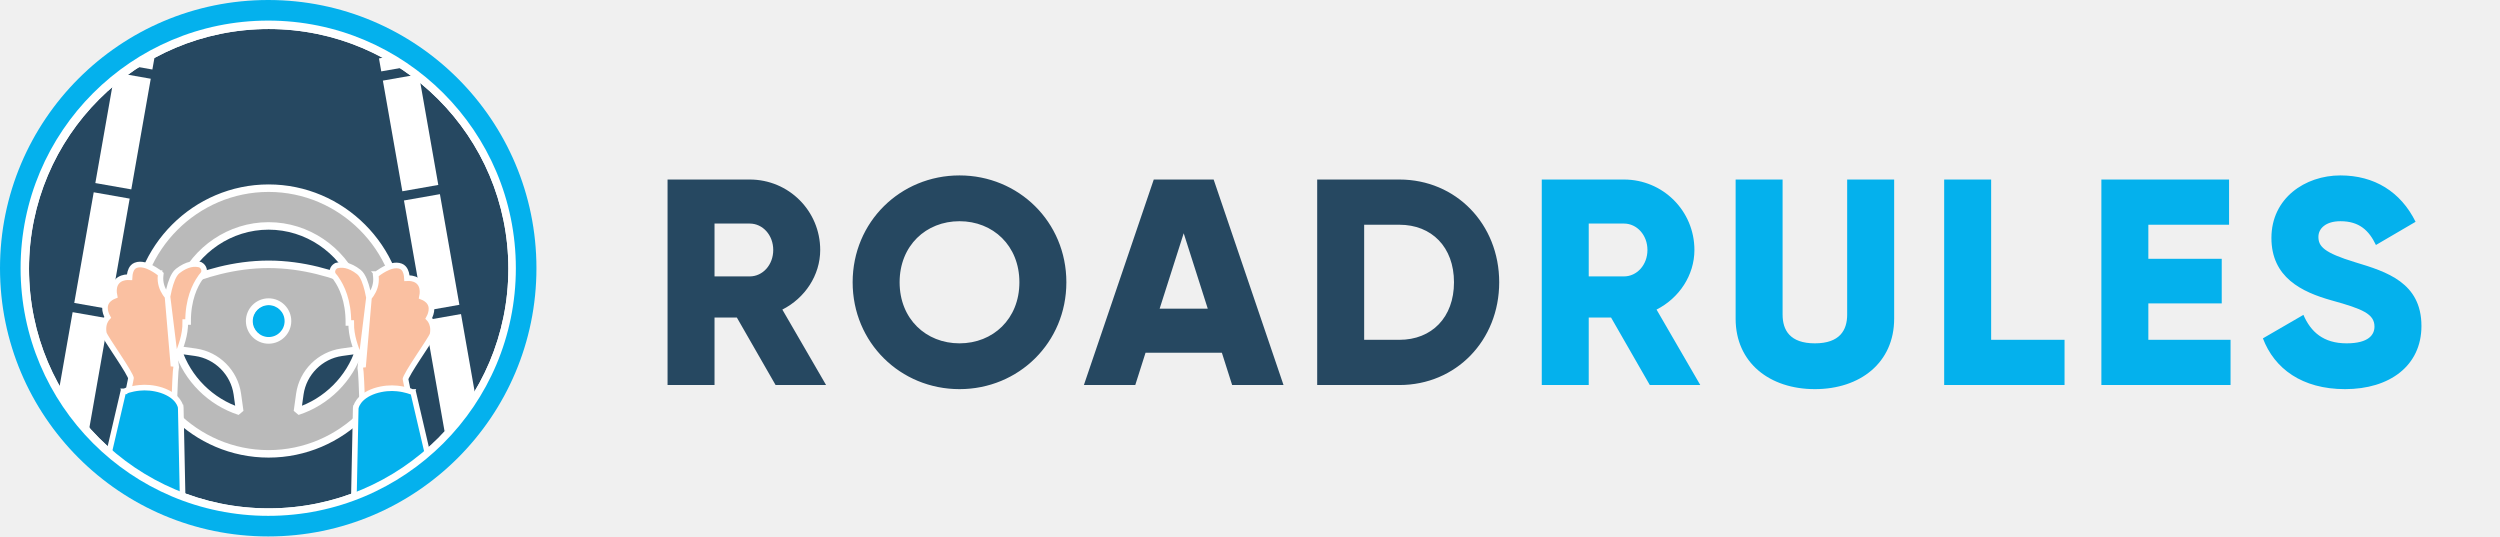
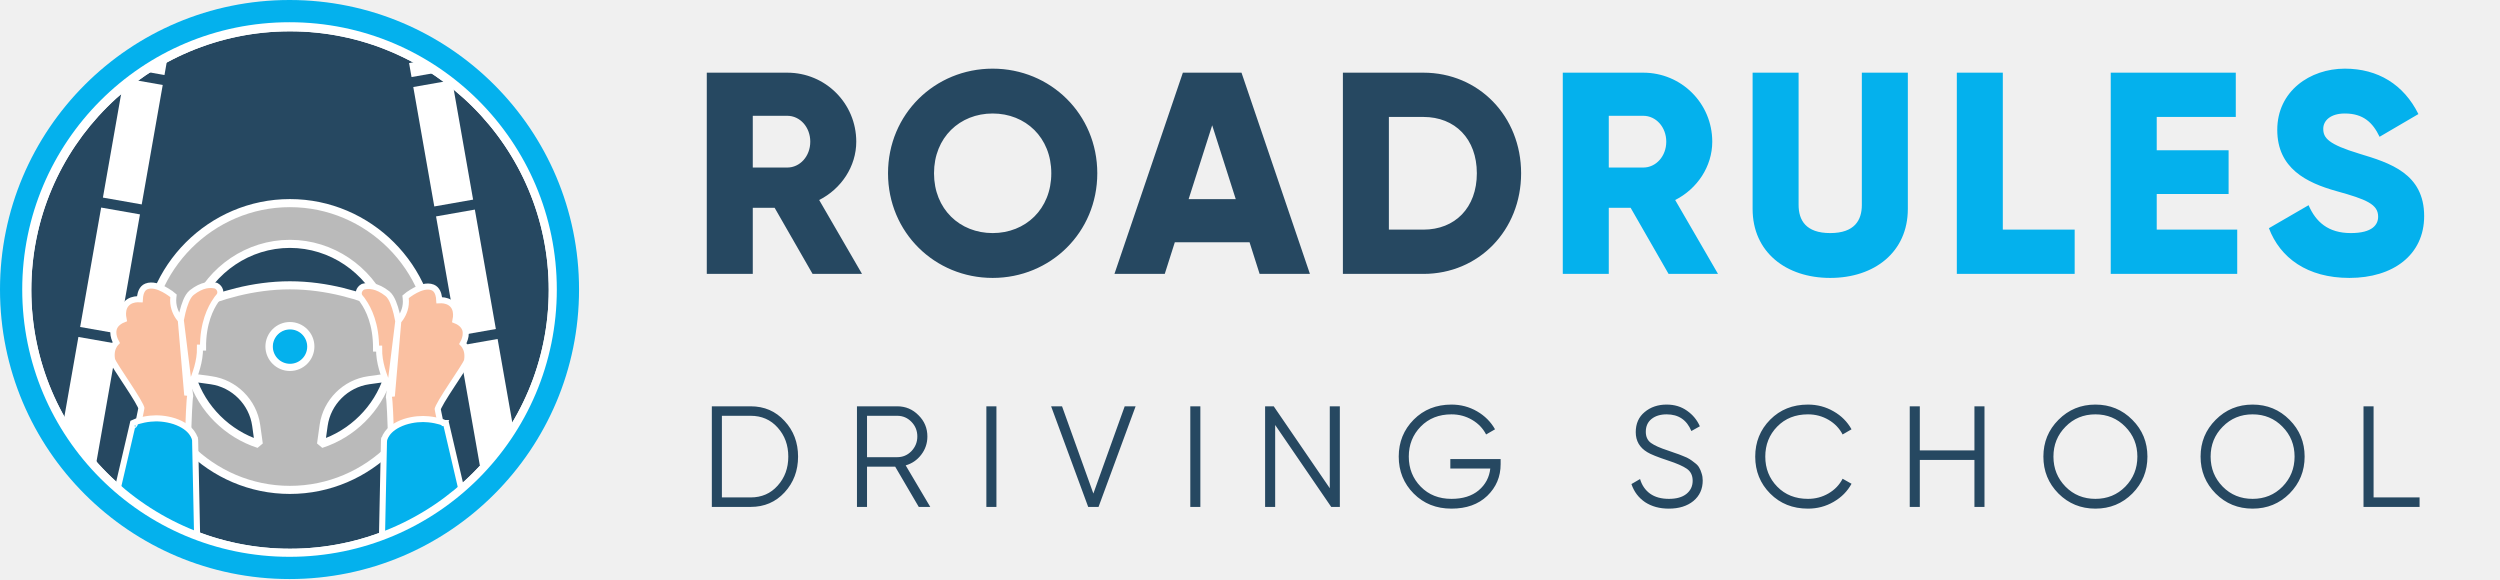
- <svg xmlns="http://www.w3.org/2000/svg" width="1468" height="315" viewBox="0 0 1468 315" fill="none">
+ <svg xmlns="http://www.w3.org/2000/svg" width="1360" height="315" viewBox="0 0 1360 315" fill="none">
+   <path d="M442.039 149H468.936L445.636 108.811C457.677 102.712 465.808 90.515 465.808 77.067C465.808 56.268 449.076 39.536 428.278 39.536H384.492V149H409.513V113.033H421.397L442.039 149ZM409.513 62.993H428.278C435.159 62.993 440.788 69.091 440.788 77.067C440.788 85.042 435.159 91.141 428.278 91.141H409.513V62.993ZM540.005 151.189C571.436 151.189 596.926 126.482 596.926 94.268C596.926 62.054 571.436 37.347 540.005 37.347C508.573 37.347 483.083 62.054 483.083 94.268C483.083 126.482 508.573 151.189 540.005 151.189ZM540.005 126.794C522.178 126.794 508.104 113.815 508.104 94.268C508.104 74.721 522.178 61.742 540.005 61.742C557.831 61.742 571.905 74.721 571.905 94.268C571.905 113.815 557.831 126.794 540.005 126.794ZM685.231 149H712.597L675.379 39.536H643.478L606.261 149H633.627L639.1 131.799H679.758L685.231 149ZM646.606 108.342L659.429 68.153L672.252 108.342H646.606ZM774.317 39.536H730.532V149H774.317C804.498 149 827.485 125.231 827.485 94.268C827.485 63.305 804.498 39.536 774.317 39.536ZM774.317 124.918H755.552V63.618H774.317C791.519 63.618 803.403 75.503 803.403 94.268C803.403 113.033 791.519 124.918 774.317 124.918Z" fill="#264861" />
+   <path d="M907.701 149H934.598L911.297 108.811C923.338 102.712 931.47 90.515 931.47 77.067C931.47 56.268 914.738 39.536 893.939 39.536H850.154V149H875.174V113.033H887.059L907.701 149ZM875.174 62.993H893.939C900.82 62.993 906.45 69.091 906.45 77.067C906.45 85.042 900.82 91.141 893.939 91.141H875.174V62.993ZM995.64 151.189C1019.72 151.189 1037.86 137.115 1037.86 113.659V39.536H1012.84V111.47C1012.84 119.757 1008.93 126.794 995.64 126.794C982.348 126.794 978.438 119.757 978.438 111.47V39.536H953.418V113.659C953.418 137.115 971.557 151.189 995.64 151.189ZM1089.53 124.918V39.536H1064.51V149H1128.62V124.918H1089.53ZM1173.26 124.918V105.527H1212.36V81.758H1173.26V63.618H1216.27V39.536H1148.24V149H1217.05V124.918H1173.26ZM1278.08 151.189C1301.85 151.189 1318.74 138.679 1318.74 117.568C1318.74 94.424 1300.13 88.638 1283.55 83.634C1266.51 78.474 1263.85 75.034 1263.85 70.03C1263.85 65.651 1267.76 61.742 1275.58 61.742C1285.58 61.742 1290.74 66.589 1294.5 74.408L1315.61 62.054C1307.63 45.947 1293.56 37.347 1275.58 37.347C1256.65 37.347 1238.83 49.544 1238.83 70.655C1238.83 91.61 1254.78 99.428 1271.04 103.963C1287.46 108.498 1293.71 111.157 1293.71 117.881C1293.71 122.103 1290.74 126.794 1278.86 126.794C1266.51 126.794 1259.78 120.696 1255.87 111.626L1234.29 124.136C1240.39 140.243 1255.09 151.189 1278.08 151.189Z" fill="#04B1ED" />
+   <path d="M408.347 221.029C415.801 221.029 421.952 223.687 426.8 229.004C431.7 234.269 434.15 240.732 434.15 248.395C434.15 256.057 431.7 262.547 426.8 267.864C421.952 273.128 415.801 275.761 408.347 275.761H387.237V221.029H408.347ZM408.347 270.6C414.342 270.6 419.242 268.463 423.047 264.189C426.904 259.915 428.833 254.65 428.833 248.395C428.833 242.14 426.904 236.875 423.047 232.601C419.242 228.326 414.342 226.189 408.347 226.189H392.71V270.6H408.347ZM499.807 275.761L486.984 253.868H471.659V275.761H466.186V221.029H488.078C492.613 221.029 496.471 222.645 499.65 225.876C502.882 229.056 504.498 232.913 504.498 237.448C504.498 241.149 503.377 244.459 501.136 247.378C498.947 250.245 496.132 252.174 492.691 253.164L506.062 275.761H499.807ZM471.659 226.189V248.708H488.078C491.102 248.708 493.682 247.613 495.819 245.424C497.956 243.182 499.025 240.524 499.025 237.448C499.025 234.321 497.956 231.662 495.819 229.473C493.682 227.284 491.102 226.189 488.078 226.189H471.659ZM536.583 221.029H542.056V275.761H536.583V221.029ZM591.977 275.761L571.804 221.029H577.747L594.792 268.489L611.837 221.029H617.779L597.606 275.761H591.977ZM647.522 221.029H652.995V275.761H647.522V221.029ZM723.401 221.029H728.875V275.761H724.183L693.69 231.193V275.761H688.217V221.029H692.908L723.401 265.596V221.029ZM816.343 249.724V252.539C816.343 259.315 813.919 265.049 809.072 269.74C804.224 274.379 797.734 276.699 789.603 276.699C781.315 276.699 774.46 273.962 769.039 268.489C763.618 263.016 760.907 256.318 760.907 248.395C760.907 240.472 763.618 233.774 769.039 228.3C774.46 222.827 781.315 220.091 789.603 220.091C794.659 220.091 799.298 221.315 803.52 223.765C807.742 226.215 811 229.473 813.294 233.539L808.446 236.354C806.726 233.018 804.172 230.359 800.784 228.378C797.395 226.398 793.668 225.407 789.603 225.407C782.774 225.407 777.197 227.623 772.87 232.053C768.544 236.484 766.381 241.931 766.381 248.395C766.381 254.858 768.544 260.305 772.87 264.736C777.197 269.167 782.774 271.382 789.603 271.382C795.753 271.382 800.679 269.844 804.38 266.769C808.081 263.642 810.192 259.68 810.714 254.884H788.977V249.724H816.343ZM907.829 276.699C902.824 276.699 898.524 275.526 894.927 273.181C891.383 270.783 888.907 267.499 887.5 263.329L892.191 260.592C893.181 263.98 895.006 266.639 897.664 268.567C900.322 270.444 903.737 271.382 907.907 271.382C911.973 271.382 915.126 270.496 917.368 268.724C919.661 266.899 920.808 264.502 920.808 261.53C920.808 258.664 919.765 256.5 917.68 255.041C915.595 253.581 912.155 252.07 907.359 250.506C901.678 248.629 897.925 247.118 896.1 245.971C891.93 243.469 889.845 239.846 889.845 235.103C889.845 230.464 891.461 226.815 894.693 224.156C897.925 221.446 901.912 220.091 906.656 220.091C910.93 220.091 914.631 221.211 917.758 223.453C920.886 225.642 923.206 228.457 924.717 231.897L920.104 234.477C917.602 228.431 913.119 225.407 906.656 225.407C903.268 225.407 900.531 226.241 898.446 227.909C896.361 229.577 895.318 231.897 895.318 234.868C895.318 237.579 896.257 239.612 898.133 240.967C900.01 242.322 903.111 243.703 907.438 245.111C909.418 245.788 910.826 246.284 911.66 246.596C912.546 246.857 913.797 247.326 915.413 248.004C917.081 248.629 918.306 249.203 919.088 249.724C919.87 250.193 920.808 250.871 921.902 251.757C923.049 252.591 923.857 253.451 924.326 254.337C924.848 255.171 925.291 256.214 925.656 257.465C926.073 258.664 926.281 259.967 926.281 261.374C926.281 266.013 924.587 269.74 921.199 272.555C917.811 275.318 913.354 276.699 907.829 276.699ZM983.538 276.699C975.25 276.699 968.395 273.962 962.974 268.489C957.553 263.016 954.842 256.318 954.842 248.395C954.842 240.472 957.553 233.774 962.974 228.3C968.395 222.827 975.25 220.091 983.538 220.091C988.594 220.091 993.233 221.315 997.455 223.765C1001.68 226.163 1004.94 229.421 1007.23 233.539L1002.38 236.354C1000.66 233.018 998.107 230.359 994.719 228.378C991.33 226.398 987.603 225.407 983.538 225.407C976.709 225.407 971.132 227.623 966.805 232.053C962.479 236.484 960.316 241.931 960.316 248.395C960.316 254.858 962.479 260.305 966.805 264.736C971.132 269.167 976.709 271.382 983.538 271.382C987.603 271.382 991.33 270.392 994.719 268.411C998.107 266.43 1000.66 263.772 1002.38 260.436L1007.23 263.172C1004.99 267.29 1001.73 270.574 997.455 273.024C993.233 275.474 988.594 276.699 983.538 276.699ZM1074.09 221.029H1079.56V275.761H1074.09V250.193H1044.38V275.761H1038.9V221.029H1044.38V245.033H1074.09V221.029ZM1159.99 268.489C1154.52 273.962 1147.82 276.699 1139.9 276.699C1131.98 276.699 1125.28 273.962 1119.8 268.489C1114.33 262.964 1111.6 256.266 1111.6 248.395C1111.6 240.524 1114.33 233.852 1119.8 228.378C1125.28 222.853 1131.98 220.091 1139.9 220.091C1147.82 220.091 1154.52 222.853 1159.99 228.378C1165.47 233.852 1168.2 240.524 1168.2 248.395C1168.2 256.266 1165.47 262.964 1159.99 268.489ZM1123.64 264.736C1128.01 269.167 1133.44 271.382 1139.9 271.382C1146.36 271.382 1151.78 269.167 1156.16 264.736C1160.54 260.253 1162.73 254.806 1162.73 248.395C1162.73 241.983 1160.54 236.562 1156.16 232.132C1151.78 227.649 1146.36 225.407 1139.9 225.407C1133.44 225.407 1128.01 227.649 1123.64 232.132C1119.26 236.562 1117.07 241.983 1117.07 248.395C1117.07 254.806 1119.26 260.253 1123.64 264.736ZM1245.51 268.489C1240.04 273.962 1233.34 276.699 1225.42 276.699C1217.49 276.699 1210.79 273.962 1205.32 268.489C1199.85 262.964 1197.11 256.266 1197.11 248.395C1197.11 240.524 1199.85 233.852 1205.32 228.378C1210.79 222.853 1217.49 220.091 1225.42 220.091C1233.34 220.091 1240.04 222.853 1245.51 228.378C1250.98 233.852 1253.72 240.524 1253.72 248.395C1253.72 256.266 1250.98 262.964 1245.51 268.489ZM1209.15 264.736C1213.53 269.167 1218.95 271.382 1225.42 271.382C1231.88 271.382 1237.3 269.167 1241.68 264.736C1246.06 260.253 1248.25 254.806 1248.25 248.395C1248.25 241.983 1246.06 236.562 1241.68 232.132C1237.3 227.649 1231.88 225.407 1225.42 225.407C1218.95 225.407 1213.53 227.649 1209.15 232.132C1204.77 236.562 1202.58 241.983 1202.58 248.395C1202.58 254.806 1204.77 260.253 1209.15 264.736ZM1291.23 270.6H1316.25V275.761H1285.75V221.029H1291.23V270.6Z" fill="#264861" />
  <circle cx="157.775" cy="157.775" r="153.927" fill="white" />
  <circle cx="157.5" cy="157.5" r="157.5" fill="#04B1ED" />
  <circle cx="157.499" cy="157.499" r="145.406" fill="white" />
  <mask id="mask0" mask-type="alpha" maskUnits="userSpaceOnUse" x="17" y="17" width="282" height="282">
    <circle cx="157.774" cy="157.775" r="140.733" fill="#C4C4C4" />
  </mask>
  <g mask="url(#mask0)">
    <circle cx="157.774" cy="157.775" r="140.733" fill="#264861" />
    <path d="M41.78 250.13L80.261 31.334" stroke="white" stroke-width="21.44" stroke-dasharray="65.97 5.5" />
    <path d="M271.57 251.23L233.089 32.435" stroke="white" stroke-width="21.44" stroke-dasharray="65.97 5.5" />
-     <path d="M140.779 241.553C123.72 236.053 110.028 222.454 104.527 205.416L114.848 206.851C114.849 206.851 114.85 206.851 114.852 206.851C127.47 208.653 137.56 218.742 139.362 231.361C139.362 231.362 139.363 231.364 139.363 231.365L140.779 241.553ZM210.902 205.415C205.401 222.454 191.709 236.053 174.65 241.552L176.066 231.365C176.066 231.364 176.066 231.363 176.066 231.361C177.868 218.742 187.958 208.653 200.577 206.851C200.578 206.851 200.579 206.85 200.58 206.85L210.902 205.415ZM157.714 110.496C114.864 110.496 79.712 145.649 79.712 188.499C79.712 231.349 114.864 266.502 157.714 266.502C200.565 266.502 235.717 231.349 235.717 188.499C235.717 145.649 200.565 110.496 157.714 110.496ZM157.714 132.661C180.487 132.661 200.334 146.701 208.933 166.43C196.462 161.027 178.097 155.209 157.714 155.209C137.331 155.209 118.967 161.027 106.495 166.43C115.095 146.701 134.941 132.661 157.714 132.661ZM157.714 199.625C151.581 199.625 146.588 194.632 146.588 188.499C146.588 182.366 151.581 177.373 157.714 177.373C163.848 177.373 168.84 182.366 168.84 188.499C168.84 194.632 163.848 199.625 157.714 199.625Z" fill="#BABABA" stroke="white" stroke-width="4.398" stroke-linecap="round" stroke-linejoin="bevel" />
+     <path d="M139.363 231.365L140.779 241.553C123.72 236.053 110.028 222.454 104.527 205.416L114.848 206.851C114.85 206.851 114.852 206.851 114.854 206.851C127.471 208.654 137.56 218.743 139.362 231.361C139.362 231.362 139.363 231.364 139.363 231.365ZM210.902 205.415C205.401 222.454 191.709 236.053 174.65 241.552L176.066 231.365C176.066 231.363 176.066 231.361 176.067 231.36C177.869 218.741 187.959 208.652 200.577 206.851C200.578 206.851 200.579 206.85 200.58 206.85L210.902 205.415ZM157.714 110.496C114.864 110.496 79.712 145.649 79.712 188.499C79.712 231.349 114.864 266.502 157.714 266.502C200.565 266.502 235.717 231.349 235.717 188.499C235.717 145.649 200.565 110.496 157.714 110.496ZM157.714 132.661C180.487 132.661 200.334 146.701 208.933 166.43C196.462 161.027 178.097 155.209 157.714 155.209C137.331 155.209 118.967 161.027 106.495 166.43C115.095 146.701 134.941 132.661 157.714 132.661ZM157.714 199.625C151.581 199.625 146.588 194.632 146.588 188.499C146.588 182.366 151.581 177.373 157.714 177.373C163.848 177.373 168.84 182.366 168.84 188.499C168.84 194.632 163.848 199.625 157.714 199.625Z" fill="#BABABA" stroke="white" stroke-width="4.398" stroke-linecap="round" stroke-linejoin="bevel" />
    <path d="M216.662 174.709C216.435 173.467 216.13 171.967 215.743 170.397C215.255 168.415 214.626 166.282 213.839 164.412C213.077 162.599 212.071 160.797 210.716 159.718L210.71 159.713L210.703 159.708C207.856 157.488 205.333 156.343 203.121 155.861C200.897 155.377 199.081 155.584 197.692 155.933L197.487 155.984L197.301 156.085C195.287 157.187 194.341 159.897 195.987 161.823C196.175 162.057 196.342 162.254 196.496 162.434C196.837 162.833 197.108 163.151 197.377 163.623L197.417 163.694L197.464 163.76C200.511 168.059 204.689 176.474 204.573 189.639C204.573 189.64 204.573 189.64 204.573 189.641L206.222 189.655C206.137 197.36 208.735 203.903 210.923 209.416C211.799 211.621 212.609 213.661 213.156 215.545L216.662 174.709ZM216.662 174.709C217.089 174.203 217.541 173.615 217.985 172.949C219.682 170.404 221.205 166.802 220.722 162.387L220.624 161.495L221.32 160.928L222.361 162.207C221.32 160.928 221.32 160.928 221.32 160.928L221.321 160.927L221.323 160.925L221.33 160.92L221.351 160.903C221.369 160.889 221.394 160.869 221.426 160.843C221.49 160.793 221.582 160.721 221.699 160.632C221.933 160.453 222.269 160.204 222.686 159.912C223.516 159.331 224.683 158.571 226.018 157.87C227.344 157.174 228.89 156.506 230.47 156.149C232.039 155.793 233.787 155.711 235.408 156.361C236.647 156.858 237.431 157.831 237.919 158.795C238.404 159.753 238.66 160.82 238.801 161.75C238.886 162.312 238.934 162.854 238.958 163.337C239.361 163.316 239.807 163.309 240.281 163.331C242.075 163.415 244.565 163.92 246.315 165.914C248.083 167.927 248.225 170.6 248.064 172.463C248.005 173.143 247.901 173.766 247.792 174.29C248.167 174.435 248.585 174.617 249.018 174.842C250.48 175.6 252.378 176.984 253.107 179.339L253.117 179.371L253.125 179.403C253.742 181.72 253.108 183.989 252.452 185.535C252.23 186.059 251.993 186.527 251.776 186.918C252.108 187.263 252.465 187.698 252.804 188.232C253.857 189.891 254.656 192.392 254.118 195.898L254.117 195.909L254.115 195.919C254.049 196.313 253.866 196.715 253.733 196.99C253.574 197.318 253.366 197.7 253.126 198.117C252.643 198.954 251.986 200.011 251.223 201.204C250.195 202.812 248.948 204.708 247.641 206.696C247.01 207.655 246.365 208.636 245.724 209.616C243.744 212.643 241.793 215.671 240.341 218.13C239.613 219.361 239.027 220.422 238.628 221.252C238.428 221.668 238.288 221.999 238.202 222.248C238.155 222.383 238.133 222.467 238.124 222.507C238.124 222.51 238.125 222.514 238.125 222.518C238.134 222.579 238.152 222.703 238.188 222.917C238.247 223.261 238.336 223.739 238.455 224.347C238.692 225.561 239.042 227.259 239.489 229.375C240.384 233.606 241.662 239.484 243.197 246.456C246.267 260.397 250.361 278.695 254.456 296.899C258.55 315.102 262.644 333.207 265.715 346.762C267.251 353.54 268.53 359.18 269.426 363.125C269.874 365.098 270.226 366.647 270.465 367.703L270.739 368.908L270.81 369.217L270.827 369.295L270.832 369.315L270.833 369.319C270.833 369.321 270.833 369.321 269.225 369.687L270.833 369.321L271.291 371.336H269.225H216.503H214.87L214.854 369.703L216.503 369.687C214.854 369.703 214.854 369.702 214.854 369.701L214.854 369.696L214.854 369.676L214.853 369.596L214.85 369.28L214.838 368.046C214.827 366.965 214.81 365.378 214.789 363.356C214.746 359.312 214.682 353.528 214.6 346.566C214.436 332.64 214.197 314.004 213.898 295.159C213.599 276.313 213.24 257.262 212.837 242.507C212.636 235.128 212.423 228.831 212.202 224.174C212.091 221.844 211.978 219.936 211.865 218.514C211.746 217.023 211.636 216.233 211.571 216L216.662 174.709Z" fill="#FAC0A1" stroke="white" stroke-width="3.298" />
    <path d="M207.896 368.037H206.212L206.247 366.354L208.877 239.9L208.879 239.83L208.886 239.76L210.526 239.934C208.886 239.76 208.886 239.759 208.886 239.758L208.887 239.755L208.887 239.749L208.889 239.735L208.893 239.702C208.896 239.677 208.901 239.646 208.907 239.61C208.918 239.539 208.935 239.446 208.959 239.334C209.008 239.111 209.087 238.811 209.215 238.452C209.47 237.732 209.918 236.779 210.696 235.73C212.264 233.616 215.098 231.215 220.159 229.502L220.175 229.497L220.19 229.492C224.964 227.981 229.494 227.725 233.167 228.105C235.736 228.357 237.898 228.859 239.423 229.301C240.187 229.522 240.794 229.728 241.216 229.882C241.427 229.959 241.592 230.023 241.707 230.069C241.765 230.092 241.81 230.11 241.843 230.124L241.882 230.14L241.894 230.145L241.899 230.147L241.9 230.148L241.901 230.148C241.901 230.148 241.902 230.149 241.251 231.664L241.902 230.149L242.667 230.478L242.857 231.289L274.298 366.013L274.771 368.037H272.692H207.896Z" fill="#04B1ED" stroke="white" stroke-width="3.298" />
-     <path d="M98.359 174.159C98.587 172.918 98.892 171.417 99.278 169.848C99.767 167.865 100.396 165.732 101.183 163.863C101.945 162.05 102.951 160.247 104.306 159.168L104.312 159.163L104.319 159.158C107.166 156.938 109.689 155.793 111.901 155.311C114.125 154.827 115.941 155.035 117.33 155.383L117.535 155.434L117.721 155.536C119.735 156.637 120.681 159.347 119.035 161.273C118.847 161.507 118.68 161.704 118.526 161.884C118.185 162.283 117.914 162.602 117.645 163.073L117.605 163.144L117.558 163.21C114.511 167.509 110.333 175.924 110.449 189.09C110.449 189.09 110.449 189.09 110.449 189.091L108.8 189.105C108.885 196.81 106.287 203.353 104.099 208.866C103.223 211.071 102.413 213.112 101.866 214.995L98.359 174.159ZM98.359 174.159C97.933 173.653 97.481 173.065 97.037 172.399C95.34 169.854 93.817 166.252 94.3 161.837L94.398 160.945L93.702 160.379L92.661 161.657C93.702 160.379 93.702 160.378 93.702 160.378L93.701 160.377L93.699 160.376L93.692 160.37L93.671 160.353C93.653 160.339 93.628 160.319 93.596 160.293C93.532 160.243 93.44 160.171 93.323 160.082C93.089 159.903 92.753 159.654 92.336 159.362C91.506 158.781 90.339 158.021 89.004 157.32C87.678 156.624 86.132 155.957 84.552 155.599C82.983 155.244 81.235 155.161 79.614 155.812C78.375 156.308 77.591 157.281 77.103 158.245C76.618 159.203 76.362 160.27 76.221 161.201C76.136 161.763 76.088 162.304 76.064 162.787C75.661 162.766 75.215 162.76 74.741 162.782C72.947 162.865 70.457 163.37 68.707 165.364C66.939 167.377 66.796 170.05 66.958 171.913C67.017 172.593 67.121 173.217 67.23 173.74C66.855 173.885 66.437 174.067 66.004 174.292C64.542 175.05 62.644 176.434 61.915 178.789L61.905 178.821L61.897 178.853C61.28 181.17 61.914 183.439 62.57 184.985C62.792 185.509 63.029 185.977 63.246 186.368C62.914 186.713 62.557 187.148 62.218 187.682C61.165 189.341 60.366 191.842 60.904 195.349L60.905 195.359L60.907 195.369C60.973 195.763 61.156 196.166 61.289 196.441C61.448 196.768 61.656 197.151 61.896 197.567C62.379 198.404 63.036 199.461 63.799 200.654C64.827 202.262 66.074 204.158 67.381 206.146C68.012 207.106 68.657 208.086 69.298 209.066C71.278 212.093 73.228 215.121 74.681 217.58C75.409 218.812 75.995 219.872 76.394 220.702C76.594 221.118 76.734 221.449 76.82 221.698C76.867 221.834 76.889 221.917 76.898 221.957C76.898 221.961 76.897 221.965 76.897 221.969C76.888 222.029 76.87 222.153 76.834 222.367C76.775 222.711 76.686 223.189 76.567 223.797C76.33 225.011 75.98 226.709 75.533 228.826C74.638 233.056 73.36 238.935 71.825 245.906C68.755 259.847 64.661 278.146 60.566 296.349C56.472 314.552 52.377 332.657 49.307 346.212C47.771 352.99 46.492 358.63 45.596 362.575C45.148 364.548 44.796 366.097 44.556 367.153L44.283 368.358L44.212 368.667L44.195 368.745L44.19 368.765L44.189 368.77C44.189 368.771 44.189 368.771 45.797 369.137L44.189 368.771L43.731 370.786H45.797H98.519H100.152L100.168 369.153L98.519 369.137C100.168 369.153 100.168 369.152 100.168 369.151L100.168 369.146L100.168 369.126L100.169 369.046L100.172 368.73L100.184 367.496C100.195 366.415 100.212 364.828 100.233 362.807C100.276 358.763 100.34 352.978 100.422 346.016C100.586 332.091 100.825 313.455 101.124 294.609C101.423 275.763 101.781 256.713 102.185 241.957C102.386 234.578 102.599 228.281 102.82 223.624C102.931 221.294 103.044 219.387 103.157 217.964C103.276 216.473 103.386 215.684 103.451 215.45L98.359 174.159Z" fill="#FAC0A1" stroke="white" stroke-width="3.298" />
+     <path d="M98.359 174.159C98.587 172.918 98.892 171.417 99.278 169.848C99.767 167.865 100.396 165.732 101.183 163.863C101.945 162.05 102.951 160.247 104.306 159.168L104.312 159.163L104.319 159.158C107.166 156.938 109.689 155.793 111.901 155.311C114.125 154.827 115.941 155.035 117.33 155.383L117.535 155.434L117.721 155.536C119.735 156.637 120.681 159.347 119.035 161.273C118.847 161.507 118.68 161.704 118.526 161.884C118.185 162.283 117.914 162.602 117.645 163.073L117.605 163.144L117.558 163.21C114.511 167.509 110.333 175.924 110.449 189.09C110.449 189.09 110.449 189.09 110.449 189.091L108.8 189.105C108.885 196.81 106.287 203.353 104.099 208.866C103.223 211.071 102.413 213.112 101.866 214.995L98.359 174.159ZM98.359 174.159C97.933 173.653 97.481 173.065 97.037 172.399C95.34 169.854 93.817 166.252 94.3 161.837L94.398 160.945L93.702 160.379L92.661 161.657C93.702 160.379 93.702 160.378 93.702 160.378L93.701 160.377L93.699 160.376L93.692 160.37L93.671 160.353C93.653 160.339 93.628 160.319 93.596 160.293C93.532 160.243 93.44 160.171 93.323 160.082C93.089 159.903 92.753 159.654 92.336 159.362C91.506 158.781 90.339 158.021 89.004 157.32C87.678 156.624 86.132 155.957 84.552 155.599C82.983 155.244 81.235 155.161 79.614 155.812C78.375 156.308 77.591 157.281 77.103 158.245C76.618 159.203 76.362 160.27 76.221 161.201C76.136 161.763 76.088 162.304 76.064 162.787C75.661 162.766 75.215 162.76 74.741 162.782C72.947 162.865 70.457 163.37 68.707 165.364C66.939 167.377 66.796 170.05 66.958 171.913C67.017 172.593 67.121 173.217 67.23 173.74C66.855 173.885 66.437 174.067 66.004 174.292C64.542 175.05 62.644 176.434 61.915 178.789L61.905 178.821L61.897 178.853C61.28 181.17 61.914 183.439 62.57 184.985C62.792 185.509 63.029 185.977 63.246 186.368C62.914 186.713 62.557 187.148 62.218 187.682C61.165 189.341 60.366 191.842 60.904 195.349L60.905 195.359L60.907 195.369C60.973 195.763 61.156 196.166 61.289 196.441C61.448 196.768 61.656 197.151 61.896 197.567C62.379 198.404 63.036 199.461 63.799 200.654C64.827 202.262 66.074 204.158 67.381 206.146C68.012 207.106 68.657 208.086 69.298 209.066C71.278 212.093 73.228 215.121 74.681 217.58C75.409 218.812 75.995 219.872 76.394 220.702C76.594 221.118 76.734 221.449 76.82 221.698C76.867 221.834 76.889 221.917 76.898 221.957C76.898 221.961 76.897 221.965 76.897 221.969C76.888 222.029 76.87 222.153 76.834 222.367C76.775 222.711 76.686 223.189 76.567 223.797C76.33 225.011 75.98 226.709 75.533 228.826C74.638 233.056 73.36 238.935 71.825 245.906C68.755 259.847 64.661 278.146 60.566 296.349C56.472 314.552 52.377 332.657 49.307 346.212C47.771 352.99 46.492 358.63 45.596 362.575C45.148 364.548 44.796 366.097 44.556 367.153L44.283 368.358L44.212 368.667L44.195 368.745L44.19 368.765L44.189 368.77C44.189 368.771 44.189 368.771 45.797 369.137L44.189 368.771L43.731 370.786H45.797H98.519H100.152L100.168 369.153L98.519 369.137C100.168 369.153 100.168 369.152 100.168 369.151L100.168 369.146L100.168 369.126L100.169 369.046L100.172 368.73L100.184 367.496C100.195 366.415 100.212 364.828 100.233 362.807C100.276 358.763 100.34 352.978 100.422 346.016C100.586 332.091 100.825 313.455 101.124 294.609C101.423 275.763 101.781 256.713 102.185 241.957C102.386 234.578 102.599 228.281 102.82 223.624C102.931 221.294 103.044 219.387 103.157 217.964C103.276 216.473 103.386 215.683 103.451 215.45L98.359 174.159Z" fill="#FAC0A1" stroke="white" stroke-width="3.298" />
    <path d="M107.126 369.137H42.33L73.771 234.413C73.771 234.413 77.119 232.975 82.02 232.495C85.487 232.136 89.791 232.375 94.334 233.814C103.898 237.05 104.496 242.683 104.496 242.683L107.126 369.137Z" fill="#04B1ED" />
    <path d="M107.126 367.681H108.81L108.775 365.997L106.145 239.544L106.143 239.474L106.136 239.404L104.496 239.578C106.136 239.404 106.136 239.403 106.136 239.401L106.135 239.398L106.135 239.392L106.133 239.379L106.129 239.345C106.126 239.32 106.121 239.29 106.115 239.254C106.104 239.182 106.087 239.089 106.063 238.978C106.014 238.754 105.935 238.454 105.807 238.095C105.552 237.376 105.104 236.423 104.326 235.374C102.758 233.26 99.924 230.858 94.863 229.146L94.847 229.141L94.832 229.136C90.058 227.624 85.528 227.368 81.855 227.749C79.286 228 77.124 228.503 75.599 228.944C74.835 229.165 74.228 229.372 73.806 229.526C73.595 229.603 73.43 229.667 73.315 229.713C73.257 229.736 73.212 229.754 73.179 229.768L73.14 229.784L73.128 229.789L73.123 229.791L73.122 229.792L73.121 229.792C73.121 229.792 73.12 229.792 73.771 231.307L73.12 229.792L72.355 230.121L72.165 230.933L40.724 365.657L40.251 367.681H42.33H107.126Z" fill="#04B1ED" stroke="white" stroke-width="3.298" />
  </g>
  <circle cx="157.775" cy="188.56" r="9.346" fill="#04B1ED" />
-   <path d="M455.427 226.089H485.077L459.392 181.786C472.665 175.063 481.629 161.617 481.629 146.791C481.629 123.864 463.184 105.419 440.257 105.419H391.989V226.089H419.57V186.44H432.672L455.427 226.089ZM419.57 131.277H440.257C447.842 131.277 454.048 138 454.048 146.791C454.048 155.583 447.842 162.306 440.257 162.306H419.57V131.277ZM563.421 228.502C598.071 228.502 626.17 201.265 626.17 165.754C626.17 130.242 598.071 103.005 563.421 103.005C528.771 103.005 500.673 130.242 500.673 165.754C500.673 201.265 528.771 228.502 563.421 228.502ZM563.421 201.61C543.769 201.61 528.254 187.302 528.254 165.754C528.254 144.206 543.769 129.898 563.421 129.898C583.073 129.898 598.588 144.206 598.588 165.754C598.588 187.302 583.073 201.61 563.421 201.61ZM723.515 226.089H753.683L712.655 105.419H677.488L636.46 226.089H666.628L672.661 207.126H717.482L723.515 226.089ZM680.936 181.269L695.071 136.965L709.207 181.269H680.936ZM821.721 105.419H773.453V226.089H821.721C854.992 226.089 880.332 199.886 880.332 165.754C880.332 131.621 854.992 105.419 821.721 105.419ZM821.721 199.541H801.035V131.966H821.721C840.684 131.966 853.785 145.067 853.785 165.754C853.785 186.44 840.684 199.541 821.721 199.541Z" fill="#264861" />
-   <path d="M968.76 226.089H998.41L972.724 181.786C985.998 175.063 994.962 161.617 994.962 146.791C994.962 123.864 976.517 105.419 953.59 105.419H905.322V226.089H932.903V186.44H946.005L968.76 226.089ZM932.903 131.277H953.59C961.175 131.277 967.38 138 967.38 146.791C967.38 155.583 961.175 162.306 953.59 162.306H932.903V131.277ZM1065.7 228.502C1092.25 228.502 1112.25 212.988 1112.25 187.13V105.419H1084.66V184.716C1084.66 193.853 1080.35 201.61 1065.7 201.61C1051.05 201.61 1046.74 193.853 1046.74 184.716V105.419H1019.16V187.13C1019.16 212.988 1039.15 228.502 1065.7 228.502ZM1169.2 199.541V105.419H1141.62V226.089H1212.3V199.541H1169.2ZM1261.51 199.541V178.166H1304.6V151.963H1261.51V131.966H1308.91V105.419H1233.93V226.089H1309.78V199.541H1261.51ZM1377.05 228.502C1403.26 228.502 1421.87 214.711 1421.87 191.439C1421.87 165.926 1401.36 159.548 1383.09 154.032C1364.3 148.343 1361.37 144.55 1361.37 139.034C1361.37 134.207 1365.68 129.898 1374.29 129.898C1385.33 129.898 1391.02 135.241 1395.15 143.861L1418.43 130.242C1409.63 112.487 1394.12 103.005 1374.29 103.005C1353.44 103.005 1333.78 116.451 1333.78 139.724C1333.78 162.823 1351.37 171.443 1369.3 176.442C1387.4 181.441 1394.29 184.371 1394.29 191.784C1394.29 196.438 1391.02 201.61 1377.91 201.61C1364.3 201.61 1356.88 194.887 1352.57 184.889L1328.78 198.68C1335.51 216.435 1351.71 228.502 1377.05 228.502Z" fill="#04B1ED" />
</svg>
